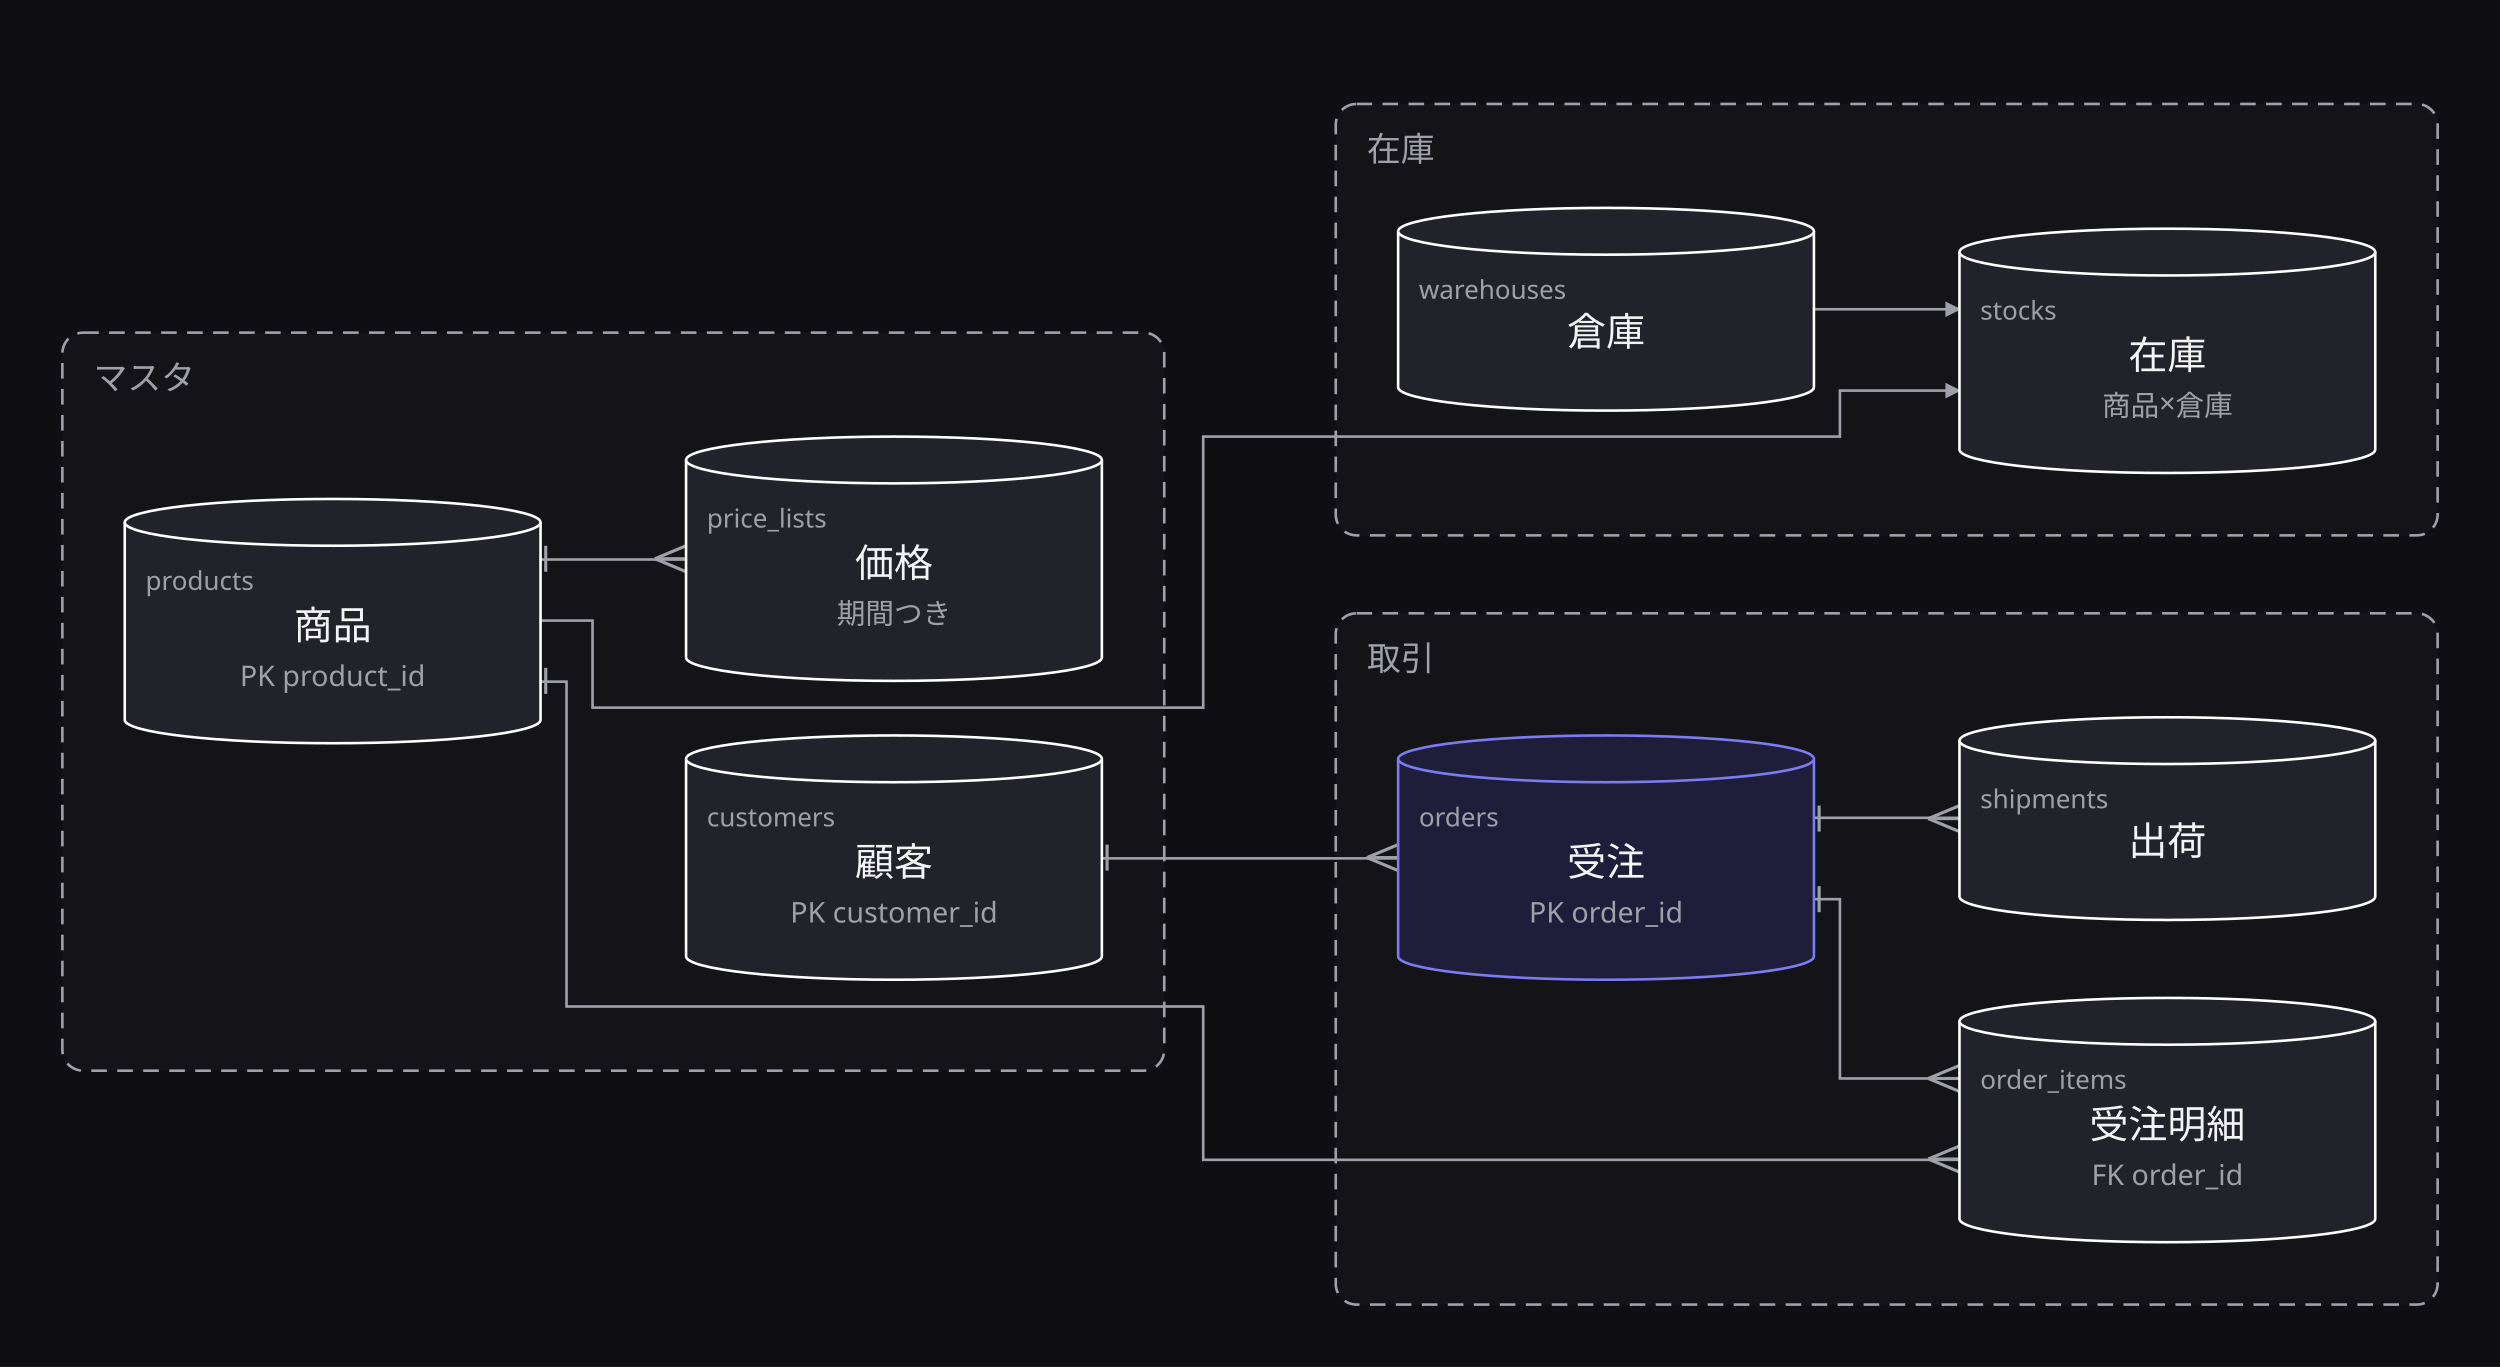
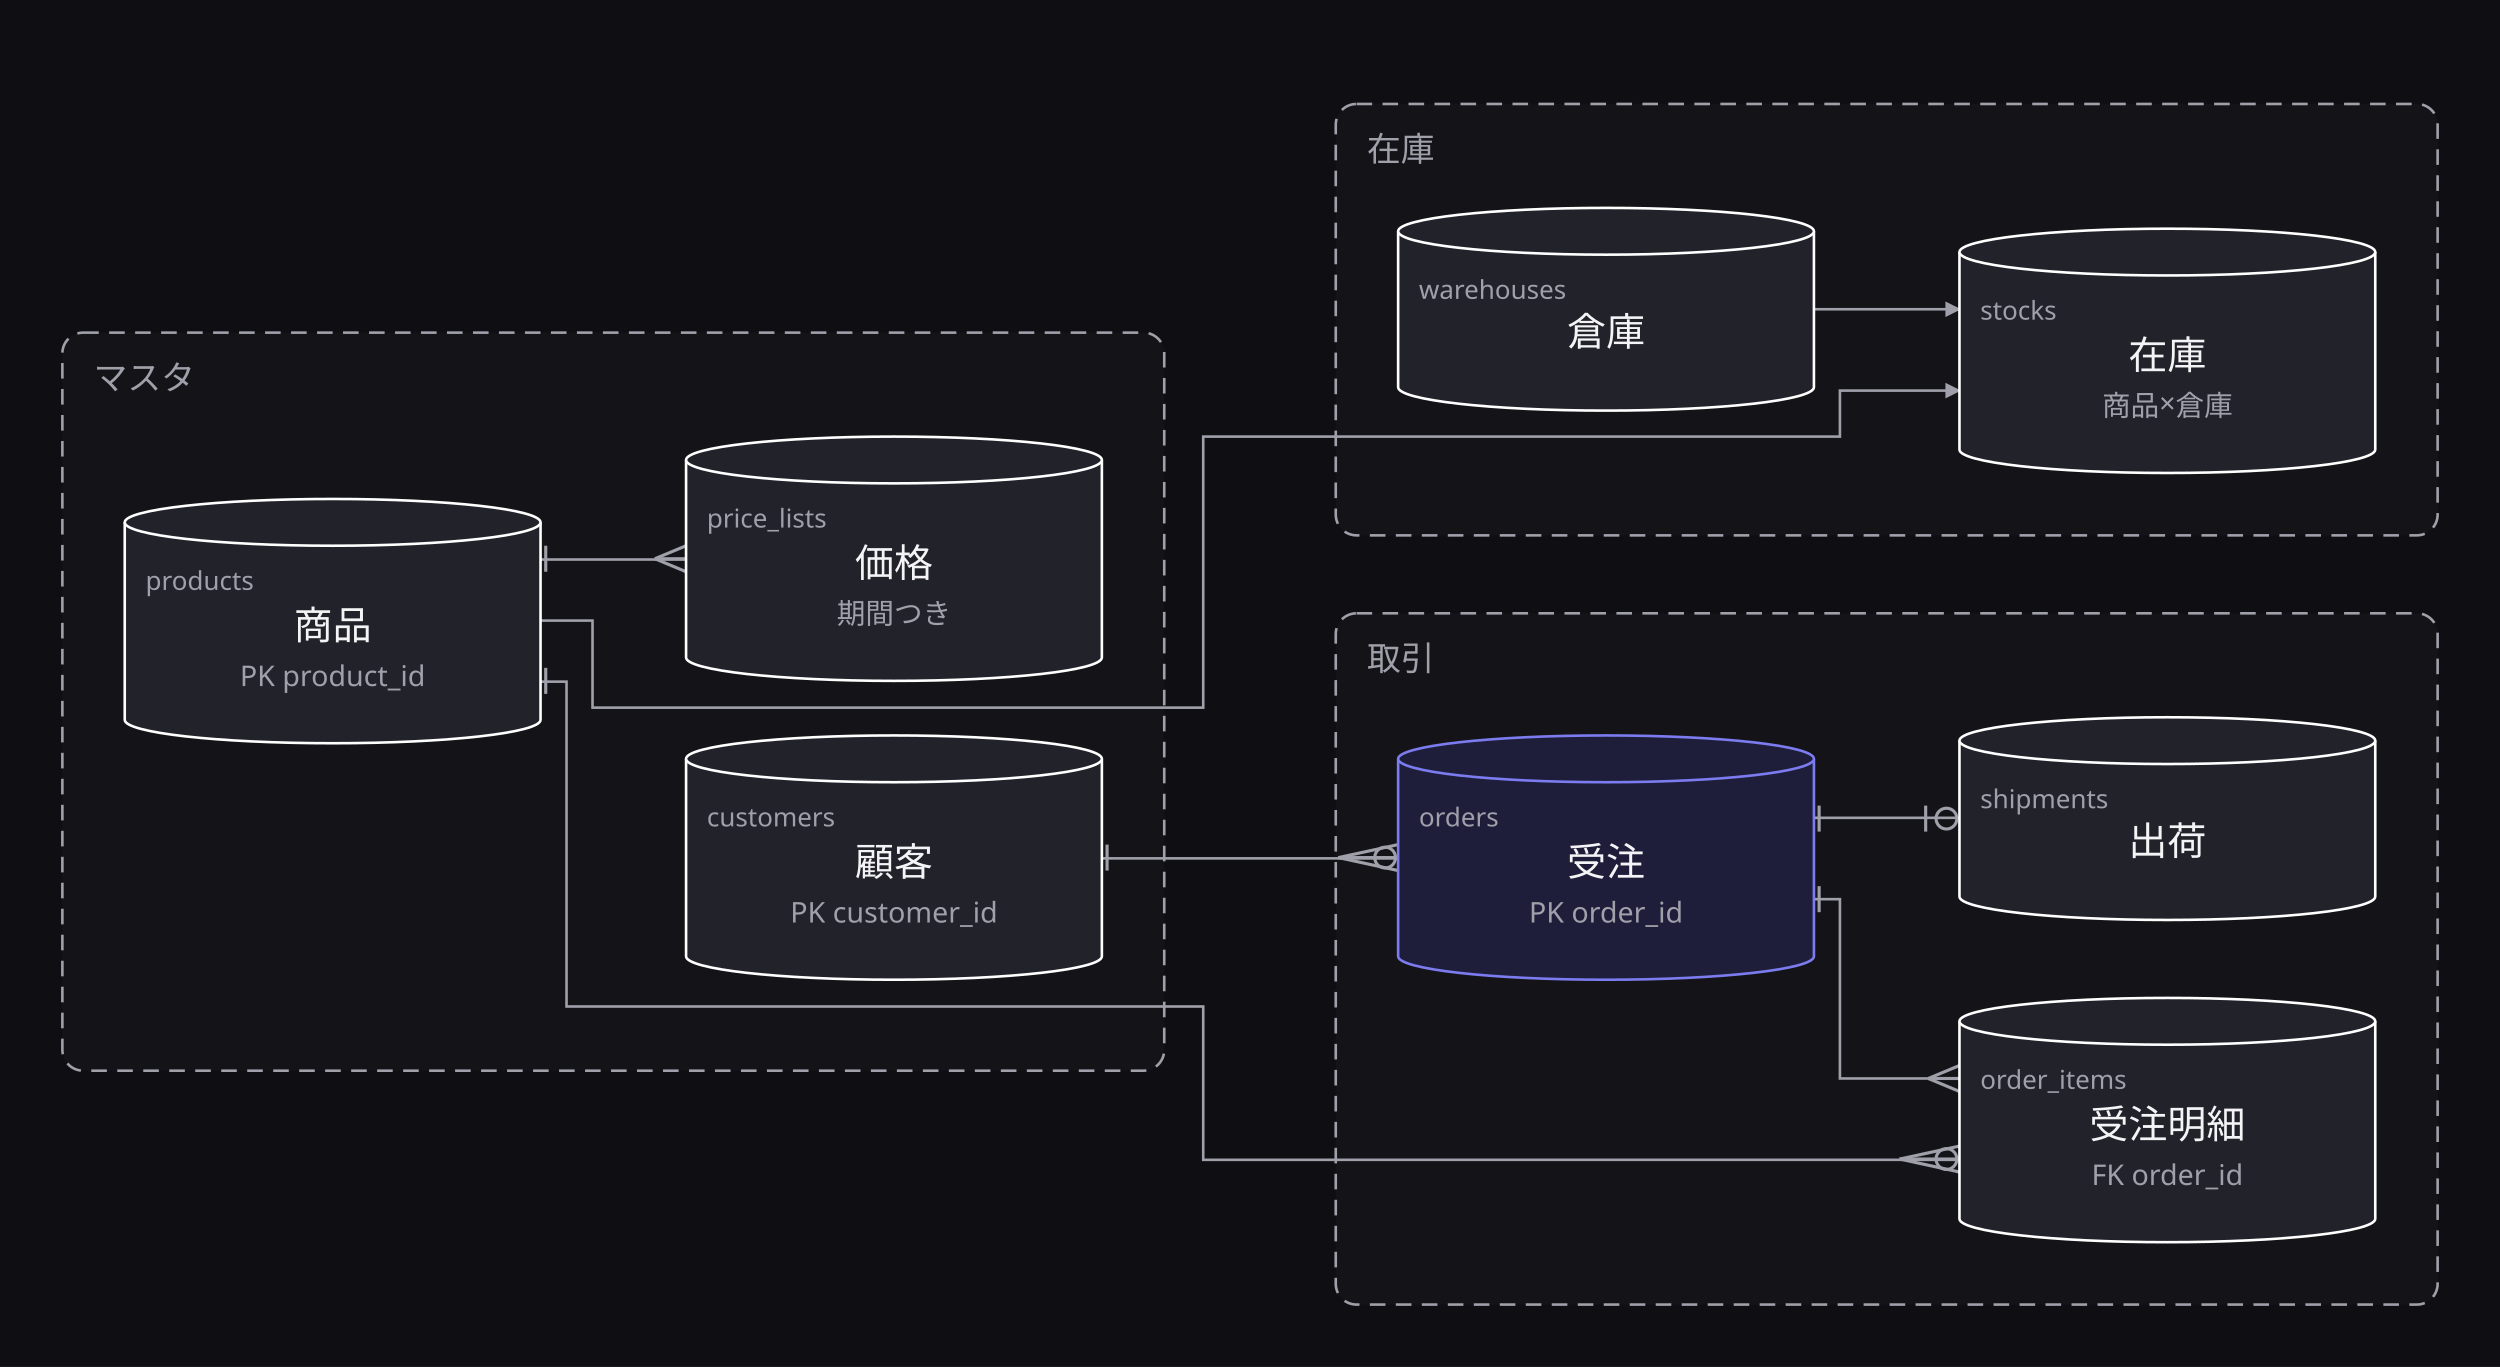
<svg xmlns="http://www.w3.org/2000/svg" width="962" height="526" viewBox="0 0 962 526">
  <defs>
    <marker id="arrow" viewBox="0 0 10 10" refX="9" refY="5" markerWidth="6" markerHeight="6" orient="auto">
      <path d="M 0 0 L 10 5 L 0 10 z" fill="#a0a0ab" />
    </marker>
  </defs>
  <rect data-paper="1" x="0" y="0" width="962" height="526" fill="#0f0f13" />
  <g data-group="master">
    <rect x="24" y="128" width="424" height="284" rx="8" fill="#141418" stroke="#a0a0ab" stroke-dasharray="6 4" />
    <text x="36" y="150" font-family="sans-serif" font-size="13" fill="#a0a0ab">マスタ</text>
  </g>
  <g data-group="torihiki">
    <rect x="514" y="236" width="424" height="266" rx="8" fill="#141418" stroke="#a0a0ab" stroke-dasharray="6 4" />
    <text x="526" y="258" font-family="sans-serif" font-size="13" fill="#a0a0ab">取引</text>
  </g>
  <g data-group="zaiko">
    <rect x="514" y="40" width="424" height="166" rx="8" fill="#141418" stroke="#a0a0ab" stroke-dasharray="6 4" />
    <text x="526" y="62" font-family="sans-serif" font-size="13" fill="#a0a0ab">在庫</text>
  </g>
  <g data-edge="kokyaku&gt;juchu" data-pinned="false">
    <path d="M 424 330.3 L 538 330.3" fill="none" stroke="#a0a0ab" stroke-width="1" />
-     <line x1="526" y1="330" x2="538" y2="335" stroke="#a0a0ab" stroke-width="1.2" />
-     <line x1="526" y1="330" x2="538" y2="330" stroke="#a0a0ab" stroke-width="1.2" />
-     <line x1="526" y1="330" x2="538" y2="325" stroke="#a0a0ab" stroke-width="1.2" />
+     <circle cx="533" cy="330" r="4" fill="none" stroke="#a0a0ab" stroke-width="1.2" />
+     <line x1="515" y1="330" x2="538" y2="335" stroke="#a0a0ab" stroke-width="1.2" />
+     <line x1="515" y1="330" x2="538" y2="330" stroke="#a0a0ab" stroke-width="1.2" />
+     <line x1="515" y1="330" x2="538" y2="325" stroke="#a0a0ab" stroke-width="1.2" />
    <line x1="426" y1="335" x2="426" y2="325" stroke="#a0a0ab" stroke-width="1.2" />
  </g>
  <g data-edge="juchu&gt;meisai" data-pinned="false">
    <path d="M 698 346 L 708 346 L 708 415 L 754 415" fill="none" stroke="#a0a0ab" stroke-width="1" />
    <line x1="742" y1="415" x2="754" y2="420" stroke="#a0a0ab" stroke-width="1.2" />
    <line x1="742" y1="415" x2="754" y2="415" stroke="#a0a0ab" stroke-width="1.2" />
    <line x1="742" y1="415" x2="754" y2="410" stroke="#a0a0ab" stroke-width="1.2" />
    <line x1="700" y1="351" x2="700" y2="341" stroke="#a0a0ab" stroke-width="1.2" />
  </g>
  <g data-edge="shohin&gt;meisai" data-pinned="false">
    <path d="M 208 262.3 L 218 262.3 L 218 387.3 L 463 387.3 L 463 446.3 L 754 446.3" fill="none" stroke="#a0a0ab" stroke-width="1" />
-     <line x1="742" y1="446" x2="754" y2="451" stroke="#a0a0ab" stroke-width="1.2" />
-     <line x1="742" y1="446" x2="754" y2="446" stroke="#a0a0ab" stroke-width="1.2" />
-     <line x1="742" y1="446" x2="754" y2="441" stroke="#a0a0ab" stroke-width="1.2" />
+     <circle cx="749" cy="446" r="4" fill="none" stroke="#a0a0ab" stroke-width="1.2" />
+     <line x1="731" y1="446" x2="754" y2="451" stroke="#a0a0ab" stroke-width="1.2" />
+     <line x1="731" y1="446" x2="754" y2="446" stroke="#a0a0ab" stroke-width="1.2" />
+     <line x1="731" y1="446" x2="754" y2="441" stroke="#a0a0ab" stroke-width="1.2" />
    <line x1="210" y1="267" x2="210" y2="257" stroke="#a0a0ab" stroke-width="1.2" />
  </g>
  <g data-edge="shohin&gt;tanka" data-pinned="false">
    <path d="M 208 215.3 L 264 215.3" fill="none" stroke="#a0a0ab" stroke-width="1" />
    <line x1="252" y1="215" x2="264" y2="220" stroke="#a0a0ab" stroke-width="1.2" />
    <line x1="252" y1="215" x2="264" y2="215" stroke="#a0a0ab" stroke-width="1.2" />
    <line x1="252" y1="215" x2="264" y2="210" stroke="#a0a0ab" stroke-width="1.2" />
    <line x1="210" y1="220" x2="210" y2="210" stroke="#a0a0ab" stroke-width="1.2" />
  </g>
  <g data-edge="juchu&gt;shukka" data-pinned="false">
    <path d="M 698 314.7 L 754 314.7" fill="none" stroke="#a0a0ab" stroke-width="1" />
-     <line x1="742" y1="315" x2="754" y2="320" stroke="#a0a0ab" stroke-width="1.2" />
-     <line x1="742" y1="315" x2="754" y2="315" stroke="#a0a0ab" stroke-width="1.2" />
-     <line x1="742" y1="315" x2="754" y2="310" stroke="#a0a0ab" stroke-width="1.2" />
+     <circle cx="749" cy="315" r="4" fill="none" stroke="#a0a0ab" stroke-width="1.2" />
+     <line x1="741" y1="310" x2="741" y2="320" stroke="#a0a0ab" stroke-width="1.2" />
    <line x1="700" y1="320" x2="700" y2="310" stroke="#a0a0ab" stroke-width="1.2" />
  </g>
  <g data-edge="shohin&gt;stocks" data-pinned="false">
    <path d="M 208 238.8 L 228 238.8 L 228 272.3 L 463 272.3 L 463 168 L 708 168 L 708 150.3 L 754 150.3" fill="none" stroke="#a0a0ab" stroke-width="1" marker-end="url(#arrow)" />
  </g>
  <g data-edge="souko&gt;stocks" data-pinned="false">
    <path d="M 698 119 L 754 119" fill="none" stroke="#a0a0ab" stroke-width="1" marker-end="url(#arrow)" />
  </g>
  <g data-node="kokyaku" data-pinned="false" data-shape="cylinder">
    <path d="M 264 292 L 264 368 A 80 9 0 0 0 424 368 L 424 292" fill="#22222a" stroke="#ffffff" stroke-width="1" />
    <ellipse cx="344" cy="292" rx="80" ry="9" fill="#22222a" stroke="#ffffff" stroke-width="1" />
  </g>
  <g data-node="shohin" data-pinned="false" data-shape="cylinder">
    <path d="M 48 201 L 48 277 A 80 9 0 0 0 208 277 L 208 201" fill="#22222a" stroke="#ffffff" stroke-width="1" />
    <ellipse cx="128" cy="201" rx="80" ry="9" fill="#22222a" stroke="#ffffff" stroke-width="1" />
  </g>
  <g data-node="tanka" data-pinned="false" data-shape="cylinder">
    <path d="M 264 177 L 264 253 A 80 9 0 0 0 424 253 L 424 177" fill="#22222a" stroke="#ffffff" stroke-width="1" />
    <ellipse cx="344" cy="177" rx="80" ry="9" fill="#22222a" stroke="#ffffff" stroke-width="1" />
  </g>
  <g data-node="juchu" data-pinned="false" data-appearance="primary" data-shape="cylinder">
    <path d="M 538 292 L 538 368 A 80 9 0 0 0 698 368 L 698 292" fill="#1e1e3a" stroke="#7c7cf0" stroke-width="1" />
    <ellipse cx="618" cy="292" rx="80" ry="9" fill="#1e1e3a" stroke="#7c7cf0" stroke-width="1" />
  </g>
  <g data-node="meisai" data-pinned="false" data-shape="cylinder">
    <path d="M 754 393 L 754 469 A 80 9 0 0 0 914 469 L 914 393" fill="#22222a" stroke="#ffffff" stroke-width="1" />
    <ellipse cx="834" cy="393" rx="80" ry="9" fill="#22222a" stroke="#ffffff" stroke-width="1" />
  </g>
  <g data-node="shukka" data-pinned="false" data-shape="cylinder">
    <path d="M 754 285 L 754 345 A 80 9 0 0 0 914 345 L 914 285" fill="#22222a" stroke="#ffffff" stroke-width="1" />
    <ellipse cx="834" cy="285" rx="80" ry="9" fill="#22222a" stroke="#ffffff" stroke-width="1" />
  </g>
  <g data-node="souko" data-pinned="false" data-shape="cylinder">
    <path d="M 538 89 L 538 149 A 80 9 0 0 0 698 149 L 698 89" fill="#22222a" stroke="#ffffff" stroke-width="1" />
    <ellipse cx="618" cy="89" rx="80" ry="9" fill="#22222a" stroke="#ffffff" stroke-width="1" />
  </g>
  <g data-node="stocks" data-pinned="false" data-shape="cylinder">
    <path d="M 754 97 L 754 173 A 80 9 0 0 0 914 173 L 914 97" fill="#22222a" stroke="#ffffff" stroke-width="1" />
    <ellipse cx="834" cy="97" rx="80" ry="9" fill="#22222a" stroke="#ffffff" stroke-width="1" />
  </g>
  <g data-name="kokyaku">
    <text x="272" y="318" font-family="sans-serif" font-size="10" fill="#a0a0ab">customers</text>
    <text x="344" y="337" text-anchor="middle" font-family="sans-serif" font-size="15" fill="#f4f4f6">顧客</text>
    <text x="344" y="355" text-anchor="middle" font-family="sans-serif" font-size="11" fill="#a0a0ab">PK customer_id</text>
  </g>
  <g data-name="shohin">
    <text x="56" y="227" font-family="sans-serif" font-size="10" fill="#a0a0ab">products</text>
    <text x="128" y="246" text-anchor="middle" font-family="sans-serif" font-size="15" fill="#f4f4f6">商品</text>
    <text x="128" y="264" text-anchor="middle" font-family="sans-serif" font-size="11" fill="#a0a0ab">PK product_id</text>
  </g>
  <g data-name="tanka">
    <text x="272" y="203" font-family="sans-serif" font-size="10" fill="#a0a0ab">price_lists</text>
    <text x="344" y="222" text-anchor="middle" font-family="sans-serif" font-size="15" fill="#f4f4f6">価格</text>
    <text x="344" y="240" text-anchor="middle" font-family="sans-serif" font-size="11" fill="#a0a0ab">期間つき</text>
  </g>
  <g data-name="juchu">
    <text x="546" y="318" font-family="sans-serif" font-size="10" fill="#a0a0ab">orders</text>
    <text x="618" y="337" text-anchor="middle" font-family="sans-serif" font-size="15" fill="#f4f4f6">受注</text>
    <text x="618" y="355" text-anchor="middle" font-family="sans-serif" font-size="11" fill="#a0a0ab">PK order_id</text>
  </g>
  <g data-name="meisai">
    <text x="762" y="419" font-family="sans-serif" font-size="10" fill="#a0a0ab">order_items</text>
    <text x="834" y="438" text-anchor="middle" font-family="sans-serif" font-size="15" fill="#f4f4f6">受注明細</text>
    <text x="834" y="456" text-anchor="middle" font-family="sans-serif" font-size="11" fill="#a0a0ab">FK order_id</text>
  </g>
  <g data-name="shukka">
    <text x="762" y="311" font-family="sans-serif" font-size="10" fill="#a0a0ab">shipments</text>
    <text x="834" y="329" text-anchor="middle" font-family="sans-serif" font-size="15" fill="#f4f4f6">出荷</text>
  </g>
  <g data-name="souko">
    <text x="546" y="115" font-family="sans-serif" font-size="10" fill="#a0a0ab">warehouses</text>
    <text x="618" y="133" text-anchor="middle" font-family="sans-serif" font-size="15" fill="#f4f4f6">倉庫</text>
  </g>
  <g data-name="stocks">
    <text x="762" y="123" font-family="sans-serif" font-size="10" fill="#a0a0ab">stocks</text>
    <text x="834" y="142" text-anchor="middle" font-family="sans-serif" font-size="15" fill="#f4f4f6">在庫</text>
    <text x="834" y="160" text-anchor="middle" font-family="sans-serif" font-size="11" fill="#a0a0ab">商品×倉庫</text>
  </g>
</svg>
